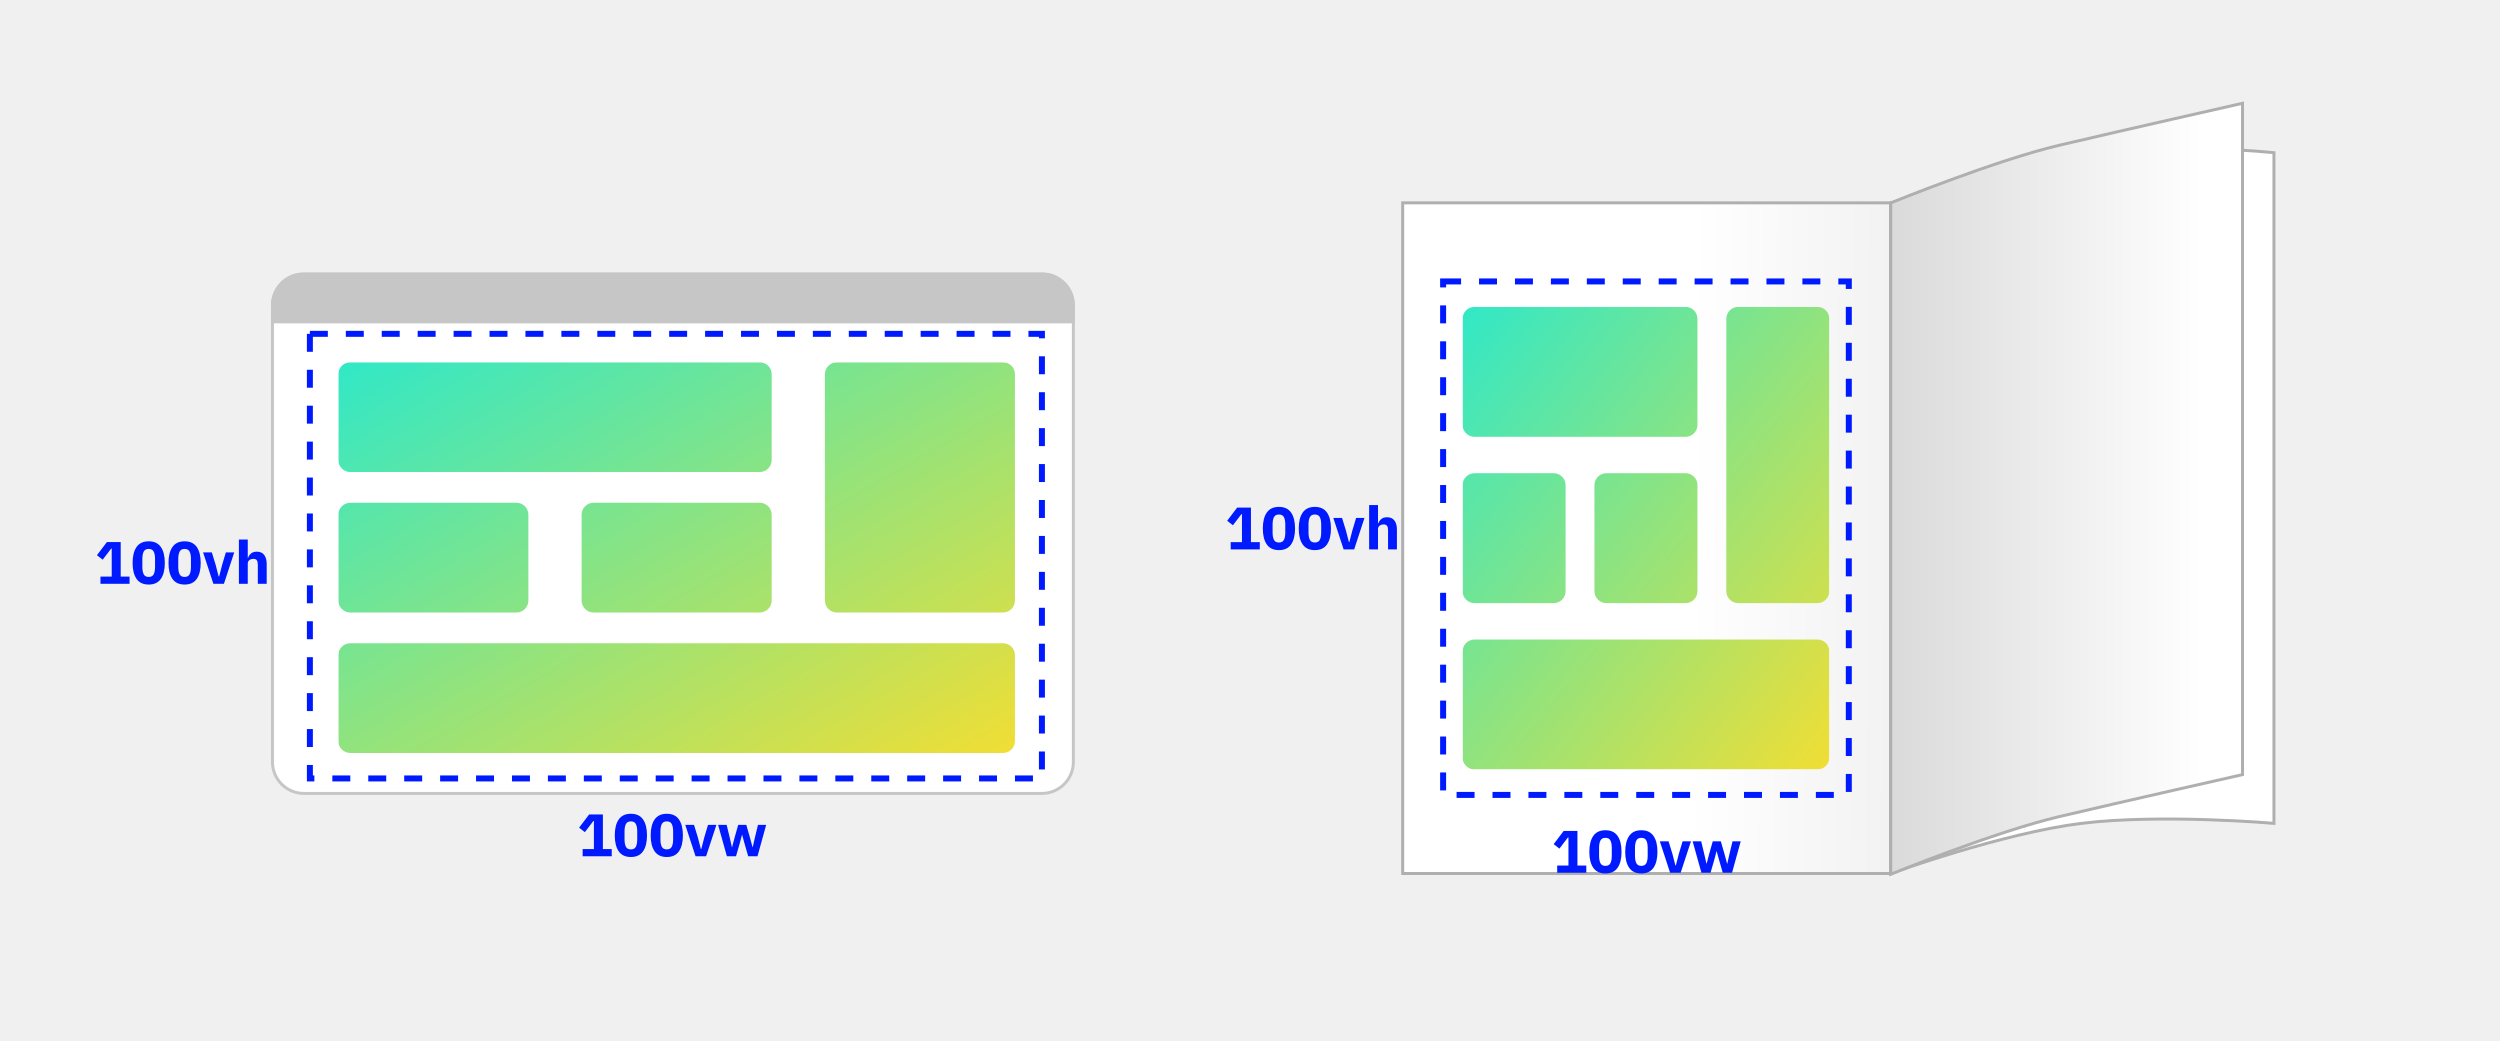
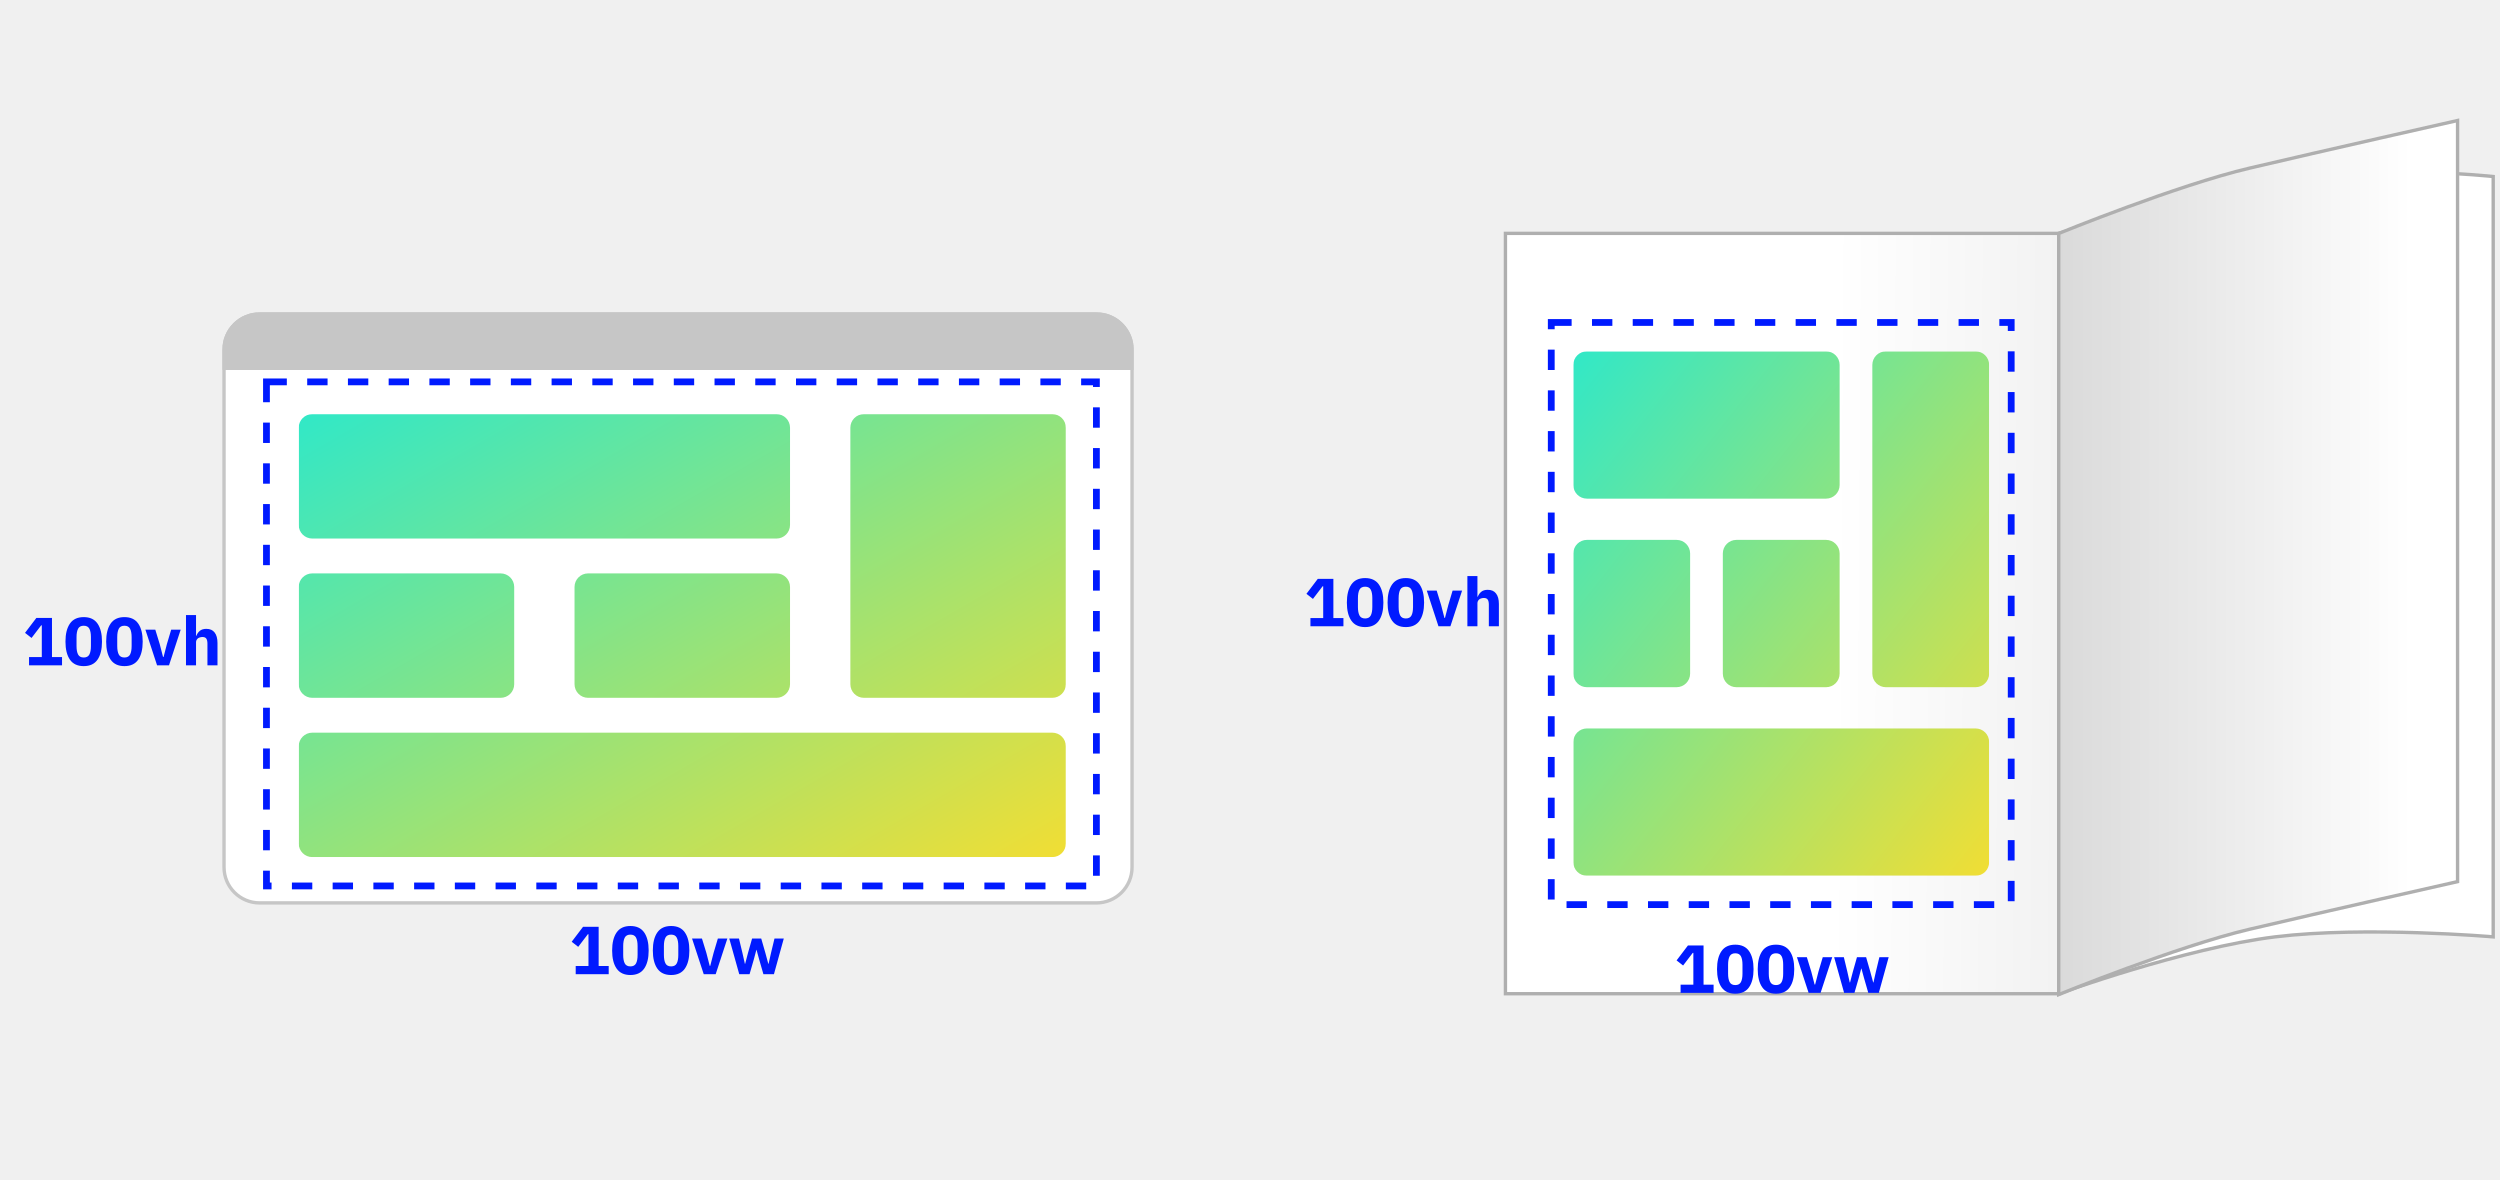
- <svg xmlns="http://www.w3.org/2000/svg" width="1670" height="695" viewBox="0 0 1670 695" fill="none">
-   <path d="M937 135.5H1263V583.5H937V135.5Z" fill="url(#paint0_linear_43_6495)" stroke="#AFAFAF" stroke-width="2" />
-   <path d="M1263 135.5C1263 135.5 1336.5 112.773 1390.5 103.5C1444.5 94.227 1519 102 1519 102V550C1519 550 1443.5 543.5 1390.5 550C1337.5 556.5 1263 583.5 1263 583.5V135.5Z" fill="white" stroke="#AFAFAF" stroke-width="2" />
-   <path d="M1263 135.551C1263 135.551 1332.74 107.117 1375.5 97.051C1418.26 86.985 1498 69 1498 69V517.448C1498 517.448 1418.26 535.434 1375.5 545.5C1332.74 555.566 1263 584 1263 584V135.551Z" fill="url(#paint1_linear_43_6495)" stroke="#AFAFAF" stroke-width="2" />
-   <rect x="182" y="183" width="535" height="347" rx="21" fill="white" stroke="#C6C6C6" stroke-width="2" />
-   <mask id="mask0_43_6495" style="mask-type:alpha" maskUnits="userSpaceOnUse" x="181" y="182" width="537" height="349">
-     <rect x="181" y="182" width="537" height="349" rx="22" fill="#D9D9D9" />
+ <svg xmlns="http://www.w3.org/2000/svg" width="1473" height="695" viewBox="0 0 1473 695" fill="none">
+   <path d="M887 137.5H1213V585.5H887V137.5Z" fill="url(#paint0_linear_43_6495)" stroke="#AFAFAF" stroke-width="2" />
+   <path d="M1213 137.5C1213 137.5 1286.5 114.773 1340.5 105.5C1394.5 96.227 1469 104 1469 104V552C1469 552 1393.5 545.5 1340.5 552C1287.5 558.5 1213 585.5 1213 585.5V137.5Z" fill="white" stroke="#AFAFAF" stroke-width="2" />
+   <path d="M1213 137.551C1213 137.551 1282.74 109.117 1325.5 99.051C1368.26 88.985 1448 71 1448 71V519.448C1448 519.448 1368.26 537.434 1325.5 547.5C1282.74 557.566 1213 586 1213 586V137.551Z" fill="url(#paint1_linear_43_6495)" stroke="#AFAFAF" stroke-width="2" />
+   <rect x="132" y="185" width="535" height="347" rx="21" fill="white" stroke="#C6C6C6" stroke-width="2" />
+   <mask id="mask0_43_6495" style="mask-type:alpha" maskUnits="userSpaceOnUse" x="131" y="184" width="537" height="349">
+     <rect x="131" y="184" width="537" height="349" rx="22" fill="#D9D9D9" />
  </mask>
  <g mask="url(#mask0_43_6495)">
-     <rect x="181" y="182" width="537" height="34" fill="#C6C6C6" />
+     <rect x="131" y="184" width="537" height="34" fill="#C6C6C6" />
  </g>
-   <rect x="207" y="223" width="489" height="297" stroke="#001AFF" stroke-width="4" stroke-dasharray="12 12" />
-   <rect x="964" y="188" width="271" height="343" stroke="#001AFF" stroke-width="4" stroke-dasharray="12 12" />
-   <mask id="mask1_43_6495" style="mask-type:alpha" maskUnits="userSpaceOnUse" x="226" y="242" width="452" height="261">
-     <rect x="226" y="242" width="289.483" height="73.315" rx="8" fill="#2BB2FF" />
-     <rect x="226" y="335.843" width="126.966" height="73.315" rx="8" fill="#2BB2FF" />
-     <rect x="226" y="429.685" width="452" height="73.315" rx="8" fill="#2BB2FF" />
-     <rect x="388.517" y="335.843" width="126.966" height="73.315" rx="8" fill="#2BB2FF" />
-     <rect x="551.034" y="242" width="126.966" height="167.157" rx="8" fill="#2BB2FF" />
+   <rect x="157" y="225" width="489" height="297" stroke="#001AFF" stroke-width="4" stroke-dasharray="12 12" />
+   <rect x="914" y="190" width="271" height="343" stroke="#001AFF" stroke-width="4" stroke-dasharray="12 12" />
+   <mask id="mask1_43_6495" style="mask-type:alpha" maskUnits="userSpaceOnUse" x="176" y="244" width="452" height="261">
+     <rect x="176" y="244" width="289.483" height="73.315" rx="8" fill="#2BB2FF" />
+     <rect x="176" y="337.843" width="126.966" height="73.315" rx="8" fill="#2BB2FF" />
+     <rect x="176" y="431.685" width="452" height="73.315" rx="8" fill="#2BB2FF" />
+     <rect x="338.517" y="337.843" width="126.966" height="73.315" rx="8" fill="#2BB2FF" />
+     <rect x="501.034" y="244" width="126.966" height="167.157" rx="8" fill="#2BB2FF" />
  </mask>
  <g mask="url(#mask1_43_6495)">
-     <rect x="226" y="242" width="452" height="261" fill="url(#paint2_linear_43_6495)" />
+     <rect x="176" y="244" width="452" height="261" fill="url(#paint2_linear_43_6495)" />
  </g>
-   <mask id="mask2_43_6495" style="mask-type:alpha" maskUnits="userSpaceOnUse" x="977" y="205" width="245" height="309">
-     <rect x="977" y="205" width="156.91" height="86.798" rx="8" fill="#2BB2FF" />
-     <rect x="977" y="316.101" width="68.82" height="86.798" rx="8" fill="#2BB2FF" />
-     <rect x="977" y="427.202" width="245" height="86.798" rx="8" fill="#2BB2FF" />
-     <rect x="1065.09" y="316.101" width="68.82" height="86.798" rx="8" fill="#2BB2FF" />
-     <rect x="1153.18" y="205" width="68.82" height="197.899" rx="8" fill="#2BB2FF" />
+   <mask id="mask2_43_6495" style="mask-type:alpha" maskUnits="userSpaceOnUse" x="927" y="207" width="245" height="309">
+     <rect x="927" y="207" width="156.91" height="86.798" rx="8" fill="#2BB2FF" />
+     <rect x="927" y="318.101" width="68.82" height="86.798" rx="8" fill="#2BB2FF" />
+     <rect x="927" y="429.202" width="245" height="86.798" rx="8" fill="#2BB2FF" />
+     <rect x="1015.09" y="318.101" width="68.82" height="86.798" rx="8" fill="#2BB2FF" />
+     <rect x="1103.18" y="207" width="68.82" height="197.899" rx="8" fill="#2BB2FF" />
  </mask>
  <g mask="url(#mask2_43_6495)">
-     <rect x="977" y="205" width="245" height="309" fill="url(#paint3_linear_43_6495)" />
+     <rect x="927" y="207" width="245" height="309" fill="url(#paint3_linear_43_6495)" />
  </g>
-   <path d="M67.108 390V385.16H74.628V366.44H74.268L68.588 373.88L64.748 370.88L71.428 362.08H80.628V385.16H86.548V390H67.108ZM99.332 390.48C95.679 390.48 92.972 389.213 91.212 386.68C89.452 384.147 88.572 380.6 88.572 376.04C88.572 371.48 89.452 367.933 91.212 365.4C92.972 362.867 95.679 361.6 99.332 361.6C102.985 361.6 105.692 362.867 107.452 365.4C109.212 367.933 110.092 371.48 110.092 376.04C110.092 380.6 109.212 384.147 107.452 386.68C105.692 389.213 102.985 390.48 99.332 390.48ZM99.332 385.4C100.932 385.4 102.039 384.813 102.652 383.64C103.265 382.467 103.572 380.813 103.572 378.68V373.4C103.572 371.267 103.265 369.613 102.652 368.44C102.039 367.267 100.932 366.68 99.332 366.68C97.732 366.68 96.625 367.267 96.012 368.44C95.399 369.613 95.092 371.267 95.092 373.4V378.68C95.092 380.813 95.399 382.467 96.012 383.64C96.625 384.813 97.732 385.4 99.332 385.4ZM123.316 390.48C119.663 390.48 116.956 389.213 115.196 386.68C113.436 384.147 112.556 380.6 112.556 376.04C112.556 371.48 113.436 367.933 115.196 365.4C116.956 362.867 119.663 361.6 123.316 361.6C126.97 361.6 129.676 362.867 131.436 365.4C133.196 367.933 134.076 371.48 134.076 376.04C134.076 380.6 133.196 384.147 131.436 386.68C129.676 389.213 126.97 390.48 123.316 390.48ZM123.316 385.4C124.916 385.4 126.023 384.813 126.636 383.64C127.25 382.467 127.556 380.813 127.556 378.68V373.4C127.556 371.267 127.25 369.613 126.636 368.44C126.023 367.267 124.916 366.68 123.316 366.68C121.716 366.68 120.61 367.267 119.996 368.44C119.383 369.613 119.076 371.267 119.076 373.4V378.68C119.076 380.813 119.383 382.467 119.996 383.64C120.61 384.813 121.716 385.4 123.316 385.4ZM142.541 390L135.661 369H141.501L144.101 377.48L146.061 385.08H146.381L148.341 377.48L150.861 369H156.461L149.581 390H142.541ZM159.584 360.4H165.504V372.56H165.744C166.118 371.467 166.771 370.52 167.704 369.72C168.638 368.92 169.931 368.52 171.584 368.52C173.744 368.52 175.371 369.24 176.464 370.68C177.584 372.12 178.144 374.173 178.144 376.84V390H172.224V377.32C172.224 375.96 172.011 374.96 171.584 374.32C171.158 373.653 170.398 373.32 169.304 373.32C168.824 373.32 168.358 373.387 167.904 373.52C167.451 373.627 167.038 373.813 166.664 374.08C166.318 374.347 166.038 374.68 165.824 375.08C165.611 375.453 165.504 375.893 165.504 376.4V390H159.584V360.4Z" fill="#001AFF" />
-   <path d="M822.108 367V362.16H829.628V343.44H829.268L823.588 350.88L819.748 347.88L826.428 339.08H835.628V362.16H841.548V367H822.108ZM854.332 367.48C850.679 367.48 847.972 366.213 846.212 363.68C844.452 361.147 843.572 357.6 843.572 353.04C843.572 348.48 844.452 344.933 846.212 342.4C847.972 339.867 850.679 338.6 854.332 338.6C857.985 338.6 860.692 339.867 862.452 342.4C864.212 344.933 865.092 348.48 865.092 353.04C865.092 357.6 864.212 361.147 862.452 363.68C860.692 366.213 857.985 367.48 854.332 367.48ZM854.332 362.4C855.932 362.4 857.039 361.813 857.652 360.64C858.265 359.467 858.572 357.813 858.572 355.68V350.4C858.572 348.267 858.265 346.613 857.652 345.44C857.039 344.267 855.932 343.68 854.332 343.68C852.732 343.68 851.625 344.267 851.012 345.44C850.399 346.613 850.092 348.267 850.092 350.4V355.68C850.092 357.813 850.399 359.467 851.012 360.64C851.625 361.813 852.732 362.4 854.332 362.4ZM878.316 367.48C874.663 367.48 871.956 366.213 870.196 363.68C868.436 361.147 867.556 357.6 867.556 353.04C867.556 348.48 868.436 344.933 870.196 342.4C871.956 339.867 874.663 338.6 878.316 338.6C881.97 338.6 884.676 339.867 886.436 342.4C888.196 344.933 889.076 348.48 889.076 353.04C889.076 357.6 888.196 361.147 886.436 363.68C884.676 366.213 881.97 367.48 878.316 367.48ZM878.316 362.4C879.916 362.4 881.023 361.813 881.636 360.64C882.25 359.467 882.556 357.813 882.556 355.68V350.4C882.556 348.267 882.25 346.613 881.636 345.44C881.023 344.267 879.916 343.68 878.316 343.68C876.716 343.68 875.61 344.267 874.996 345.44C874.383 346.613 874.076 348.267 874.076 350.4V355.68C874.076 357.813 874.383 359.467 874.996 360.64C875.61 361.813 876.716 362.4 878.316 362.4ZM897.541 367L890.661 346H896.501L899.101 354.48L901.061 362.08H901.381L903.341 354.48L905.861 346H911.461L904.581 367H897.541ZM914.584 337.4H920.504V349.56H920.744C921.118 348.467 921.771 347.52 922.704 346.72C923.638 345.92 924.931 345.52 926.584 345.52C928.744 345.52 930.371 346.24 931.464 347.68C932.584 349.12 933.144 351.173 933.144 353.84V367H927.224V354.32C927.224 352.96 927.011 351.96 926.584 351.32C926.158 350.653 925.398 350.32 924.304 350.32C923.824 350.32 923.358 350.387 922.904 350.52C922.451 350.627 922.038 350.813 921.664 351.08C921.318 351.347 921.038 351.68 920.824 352.08C920.611 352.453 920.504 352.893 920.504 353.4V367H914.584V337.4Z" fill="#001AFF" />
-   <path d="M389.205 572V567.16H396.725V548.44H396.365L390.685 555.88L386.845 552.88L393.525 544.08H402.725V567.16H408.645V572H389.205ZM421.43 572.48C417.776 572.48 415.07 571.213 413.31 568.68C411.55 566.147 410.67 562.6 410.67 558.04C410.67 553.48 411.55 549.933 413.31 547.4C415.07 544.867 417.776 543.6 421.43 543.6C425.083 543.6 427.79 544.867 429.55 547.4C431.31 549.933 432.19 553.48 432.19 558.04C432.19 562.6 431.31 566.147 429.55 568.68C427.79 571.213 425.083 572.48 421.43 572.48ZM421.43 567.4C423.03 567.4 424.136 566.813 424.75 565.64C425.363 564.467 425.67 562.813 425.67 560.68V555.4C425.67 553.267 425.363 551.613 424.75 550.44C424.136 549.267 423.03 548.68 421.43 548.68C419.83 548.68 418.723 549.267 418.11 550.44C417.496 551.613 417.19 553.267 417.19 555.4V560.68C417.19 562.813 417.496 564.467 418.11 565.64C418.723 566.813 419.83 567.4 421.43 567.4ZM445.414 572.48C441.761 572.48 439.054 571.213 437.294 568.68C435.534 566.147 434.654 562.6 434.654 558.04C434.654 553.48 435.534 549.933 437.294 547.4C439.054 544.867 441.761 543.6 445.414 543.6C449.067 543.6 451.774 544.867 453.534 547.4C455.294 549.933 456.174 553.48 456.174 558.04C456.174 562.6 455.294 566.147 453.534 568.68C451.774 571.213 449.067 572.48 445.414 572.48ZM445.414 567.4C447.014 567.4 448.121 566.813 448.734 565.64C449.347 564.467 449.654 562.813 449.654 560.68V555.4C449.654 553.267 449.347 551.613 448.734 550.44C448.121 549.267 447.014 548.68 445.414 548.68C443.814 548.68 442.707 549.267 442.094 550.44C441.481 551.613 441.174 553.267 441.174 555.4V560.68C441.174 562.813 441.481 564.467 442.094 565.64C442.707 566.813 443.814 567.4 445.414 567.4ZM464.638 572L457.758 551H463.598L466.198 559.48L468.158 567.08H468.478L470.438 559.48L472.958 551H478.558L471.678 572H464.638ZM479.682 551H485.402L487.442 559.48L488.882 565.88H489.042L490.722 559.48L493.122 551H498.522L500.962 559.48L502.682 565.88H502.842L504.282 559.48L506.322 551H511.802L506.002 572H499.802L497.242 563.12L495.762 557.68H495.642L494.202 563.12L491.642 572H485.562L479.682 551Z" fill="#001AFF" />
-   <path d="M1040.21 583V578.16H1047.73V559.44H1047.37L1041.69 566.88L1037.85 563.88L1044.53 555.08H1053.73V578.16H1059.65V583H1040.21ZM1072.43 583.48C1068.78 583.48 1066.07 582.213 1064.31 579.68C1062.55 577.147 1061.67 573.6 1061.67 569.04C1061.67 564.48 1062.55 560.933 1064.31 558.4C1066.07 555.867 1068.78 554.6 1072.43 554.6C1076.08 554.6 1078.79 555.867 1080.55 558.4C1082.31 560.933 1083.19 564.48 1083.19 569.04C1083.19 573.6 1082.31 577.147 1080.55 579.68C1078.79 582.213 1076.08 583.48 1072.43 583.48ZM1072.43 578.4C1074.03 578.4 1075.14 577.813 1075.75 576.64C1076.36 575.467 1076.67 573.813 1076.67 571.68V566.4C1076.67 564.267 1076.36 562.613 1075.75 561.44C1075.14 560.267 1074.03 559.68 1072.43 559.68C1070.83 559.68 1069.72 560.267 1069.11 561.44C1068.5 562.613 1068.19 564.267 1068.19 566.4V571.68C1068.19 573.813 1068.5 575.467 1069.11 576.64C1069.72 577.813 1070.83 578.4 1072.43 578.4ZM1096.41 583.48C1092.76 583.48 1090.05 582.213 1088.29 579.68C1086.53 577.147 1085.65 573.6 1085.65 569.04C1085.65 564.48 1086.53 560.933 1088.29 558.4C1090.05 555.867 1092.76 554.6 1096.41 554.6C1100.07 554.6 1102.77 555.867 1104.53 558.4C1106.29 560.933 1107.17 564.48 1107.17 569.04C1107.17 573.6 1106.29 577.147 1104.53 579.68C1102.77 582.213 1100.07 583.48 1096.41 583.48ZM1096.41 578.4C1098.01 578.4 1099.12 577.813 1099.73 576.64C1100.35 575.467 1100.65 573.813 1100.65 571.68V566.4C1100.65 564.267 1100.35 562.613 1099.73 561.44C1099.12 560.267 1098.01 559.68 1096.41 559.68C1094.81 559.68 1093.71 560.267 1093.09 561.44C1092.48 562.613 1092.17 564.267 1092.17 566.4V571.68C1092.17 573.813 1092.48 575.467 1093.09 576.64C1093.71 577.813 1094.81 578.4 1096.41 578.4ZM1115.64 583L1108.76 562H1114.6L1117.2 570.48L1119.16 578.08H1119.48L1121.44 570.48L1123.96 562H1129.56L1122.68 583H1115.64ZM1130.68 562H1136.4L1138.44 570.48L1139.88 576.88H1140.04L1141.72 570.48L1144.12 562H1149.52L1151.96 570.48L1153.68 576.88H1153.84L1155.28 570.48L1157.32 562H1162.8L1157 583H1150.8L1148.24 574.12L1146.76 568.68H1146.64L1145.2 574.12L1142.64 583H1136.56L1130.68 562Z" fill="#001AFF" />
+   <path d="M17.108 392V387.16H24.628V368.44H24.268L18.588 375.88L14.748 372.88L21.428 364.08H30.628V387.16H36.548V392H17.108ZM49.332 392.48C45.679 392.48 42.972 391.213 41.212 388.68C39.452 386.147 38.572 382.6 38.572 378.04C38.572 373.48 39.452 369.933 41.212 367.4C42.972 364.867 45.679 363.6 49.332 363.6C52.985 363.6 55.692 364.867 57.452 367.4C59.212 369.933 60.092 373.48 60.092 378.04C60.092 382.6 59.212 386.147 57.452 388.68C55.692 391.213 52.985 392.48 49.332 392.48ZM49.332 387.4C50.932 387.4 52.039 386.813 52.652 385.64C53.265 384.467 53.572 382.813 53.572 380.68V375.4C53.572 373.267 53.265 371.613 52.652 370.44C52.039 369.267 50.932 368.68 49.332 368.68C47.732 368.68 46.625 369.267 46.012 370.44C45.399 371.613 45.092 373.267 45.092 375.4V380.68C45.092 382.813 45.399 384.467 46.012 385.64C46.625 386.813 47.732 387.4 49.332 387.4ZM73.316 392.48C69.663 392.48 66.956 391.213 65.196 388.68C63.436 386.147 62.556 382.6 62.556 378.04C62.556 373.48 63.436 369.933 65.196 367.4C66.956 364.867 69.663 363.6 73.316 363.6C76.97 363.6 79.676 364.867 81.436 367.4C83.196 369.933 84.076 373.48 84.076 378.04C84.076 382.6 83.196 386.147 81.436 388.68C79.676 391.213 76.97 392.48 73.316 392.48ZM73.316 387.4C74.916 387.4 76.023 386.813 76.636 385.64C77.25 384.467 77.556 382.813 77.556 380.68V375.4C77.556 373.267 77.25 371.613 76.636 370.44C76.023 369.267 74.916 368.68 73.316 368.68C71.716 368.68 70.61 369.267 69.996 370.44C69.383 371.613 69.076 373.267 69.076 375.4V380.68C69.076 382.813 69.383 384.467 69.996 385.64C70.61 386.813 71.716 387.4 73.316 387.4ZM92.541 392L85.661 371H91.501L94.101 379.48L96.061 387.08H96.381L98.341 379.48L100.861 371H106.461L99.581 392H92.541ZM109.584 362.4H115.504V374.56H115.744C116.118 373.467 116.771 372.52 117.704 371.72C118.638 370.92 119.931 370.52 121.584 370.52C123.744 370.52 125.371 371.24 126.464 372.68C127.584 374.12 128.144 376.173 128.144 378.84V392H122.224V379.32C122.224 377.96 122.011 376.96 121.584 376.32C121.158 375.653 120.398 375.32 119.304 375.32C118.824 375.32 118.358 375.387 117.904 375.52C117.451 375.627 117.038 375.813 116.664 376.08C116.318 376.347 116.038 376.68 115.824 377.08C115.611 377.453 115.504 377.893 115.504 378.4V392H109.584V362.4Z" fill="#001AFF" />
+   <path d="M772.108 369V364.16H779.628V345.44H779.268L773.588 352.88L769.748 349.88L776.428 341.08H785.628V364.16H791.548V369H772.108ZM804.332 369.48C800.679 369.48 797.972 368.213 796.212 365.68C794.452 363.147 793.572 359.6 793.572 355.04C793.572 350.48 794.452 346.933 796.212 344.4C797.972 341.867 800.679 340.6 804.332 340.6C807.985 340.6 810.692 341.867 812.452 344.4C814.212 346.933 815.092 350.48 815.092 355.04C815.092 359.6 814.212 363.147 812.452 365.68C810.692 368.213 807.985 369.48 804.332 369.48ZM804.332 364.4C805.932 364.4 807.039 363.813 807.652 362.64C808.265 361.467 808.572 359.813 808.572 357.68V352.4C808.572 350.267 808.265 348.613 807.652 347.44C807.039 346.267 805.932 345.68 804.332 345.68C802.732 345.68 801.625 346.267 801.012 347.44C800.399 348.613 800.092 350.267 800.092 352.4V357.68C800.092 359.813 800.399 361.467 801.012 362.64C801.625 363.813 802.732 364.4 804.332 364.4ZM828.316 369.48C824.663 369.48 821.956 368.213 820.196 365.68C818.436 363.147 817.556 359.6 817.556 355.04C817.556 350.48 818.436 346.933 820.196 344.4C821.956 341.867 824.663 340.6 828.316 340.6C831.97 340.6 834.676 341.867 836.436 344.4C838.196 346.933 839.076 350.48 839.076 355.04C839.076 359.6 838.196 363.147 836.436 365.68C834.676 368.213 831.97 369.48 828.316 369.48ZM828.316 364.4C829.916 364.4 831.023 363.813 831.636 362.64C832.25 361.467 832.556 359.813 832.556 357.68V352.4C832.556 350.267 832.25 348.613 831.636 347.44C831.023 346.267 829.916 345.68 828.316 345.68C826.716 345.68 825.61 346.267 824.996 347.44C824.383 348.613 824.076 350.267 824.076 352.4V357.68C824.076 359.813 824.383 361.467 824.996 362.64C825.61 363.813 826.716 364.4 828.316 364.4ZM847.541 369L840.661 348H846.501L849.101 356.48L851.061 364.08H851.381L853.341 356.48L855.861 348H861.461L854.581 369H847.541ZM864.584 339.4H870.504V351.56H870.744C871.118 350.467 871.771 349.52 872.704 348.72C873.638 347.92 874.931 347.52 876.584 347.52C878.744 347.52 880.371 348.24 881.464 349.68C882.584 351.12 883.144 353.173 883.144 355.84V369H877.224V356.32C877.224 354.96 877.011 353.96 876.584 353.32C876.158 352.653 875.398 352.32 874.304 352.32C873.824 352.32 873.358 352.387 872.904 352.52C872.451 352.627 872.038 352.813 871.664 353.08C871.318 353.347 871.038 353.68 870.824 354.08C870.611 354.453 870.504 354.893 870.504 355.4V369H864.584V339.4Z" fill="#001AFF" />
+   <path d="M339.205 574V569.16H346.725V550.44H346.365L340.685 557.88L336.845 554.88L343.525 546.08H352.725V569.16H358.645V574H339.205ZM371.43 574.48C367.776 574.48 365.07 573.213 363.31 570.68C361.55 568.147 360.67 564.6 360.67 560.04C360.67 555.48 361.55 551.933 363.31 549.4C365.07 546.867 367.776 545.6 371.43 545.6C375.083 545.6 377.79 546.867 379.55 549.4C381.31 551.933 382.19 555.48 382.19 560.04C382.19 564.6 381.31 568.147 379.55 570.68C377.79 573.213 375.083 574.48 371.43 574.48ZM371.43 569.4C373.03 569.4 374.136 568.813 374.75 567.64C375.363 566.467 375.67 564.813 375.67 562.68V557.4C375.67 555.267 375.363 553.613 374.75 552.44C374.136 551.267 373.03 550.68 371.43 550.68C369.83 550.68 368.723 551.267 368.11 552.44C367.496 553.613 367.19 555.267 367.19 557.4V562.68C367.19 564.813 367.496 566.467 368.11 567.64C368.723 568.813 369.83 569.4 371.43 569.4ZM395.414 574.48C391.761 574.48 389.054 573.213 387.294 570.68C385.534 568.147 384.654 564.6 384.654 560.04C384.654 555.48 385.534 551.933 387.294 549.4C389.054 546.867 391.761 545.6 395.414 545.6C399.067 545.6 401.774 546.867 403.534 549.4C405.294 551.933 406.174 555.48 406.174 560.04C406.174 564.6 405.294 568.147 403.534 570.68C401.774 573.213 399.067 574.48 395.414 574.48ZM395.414 569.4C397.014 569.4 398.121 568.813 398.734 567.64C399.347 566.467 399.654 564.813 399.654 562.68V557.4C399.654 555.267 399.347 553.613 398.734 552.44C398.121 551.267 397.014 550.68 395.414 550.68C393.814 550.68 392.707 551.267 392.094 552.44C391.481 553.613 391.174 555.267 391.174 557.4V562.68C391.174 564.813 391.481 566.467 392.094 567.64C392.707 568.813 393.814 569.4 395.414 569.4ZM414.638 574L407.758 553H413.598L416.198 561.48L418.158 569.08H418.478L420.438 561.48L422.958 553H428.558L421.678 574H414.638ZM429.682 553H435.402L437.442 561.48L438.882 567.88H439.042L440.722 561.48L443.122 553H448.522L450.962 561.48L452.682 567.88H452.842L454.282 561.48L456.322 553H461.802L456.002 574H449.802L447.242 565.12L445.762 559.68H445.642L444.202 565.12L441.642 574H435.562L429.682 553Z" fill="#001AFF" />
+   <path d="M990.205 585V580.16H997.725V561.44H997.365L991.685 568.88L987.845 565.88L994.525 557.08H1003.73V580.16H1009.65V585H990.205ZM1022.43 585.48C1018.78 585.48 1016.07 584.213 1014.31 581.68C1012.55 579.147 1011.67 575.6 1011.67 571.04C1011.67 566.48 1012.55 562.933 1014.31 560.4C1016.07 557.867 1018.78 556.6 1022.43 556.6C1026.08 556.6 1028.79 557.867 1030.55 560.4C1032.31 562.933 1033.19 566.48 1033.19 571.04C1033.19 575.6 1032.31 579.147 1030.55 581.68C1028.79 584.213 1026.08 585.48 1022.43 585.48ZM1022.43 580.4C1024.03 580.4 1025.14 579.813 1025.75 578.64C1026.36 577.467 1026.67 575.813 1026.67 573.68V568.4C1026.67 566.267 1026.36 564.613 1025.75 563.44C1025.14 562.267 1024.03 561.68 1022.43 561.68C1020.83 561.68 1019.72 562.267 1019.11 563.44C1018.5 564.613 1018.19 566.267 1018.19 568.4V573.68C1018.19 575.813 1018.5 577.467 1019.11 578.64C1019.72 579.813 1020.83 580.4 1022.43 580.4ZM1046.41 585.48C1042.76 585.48 1040.05 584.213 1038.29 581.68C1036.53 579.147 1035.65 575.6 1035.65 571.04C1035.65 566.48 1036.53 562.933 1038.29 560.4C1040.05 557.867 1042.76 556.6 1046.41 556.6C1050.07 556.6 1052.77 557.867 1054.53 560.4C1056.29 562.933 1057.17 566.48 1057.17 571.04C1057.17 575.6 1056.29 579.147 1054.53 581.68C1052.77 584.213 1050.07 585.48 1046.41 585.48ZM1046.41 580.4C1048.01 580.4 1049.12 579.813 1049.73 578.64C1050.35 577.467 1050.65 575.813 1050.65 573.68V568.4C1050.65 566.267 1050.35 564.613 1049.73 563.44C1049.12 562.267 1048.01 561.68 1046.41 561.68C1044.81 561.68 1043.71 562.267 1043.09 563.44C1042.48 564.613 1042.17 566.267 1042.17 568.4V573.68C1042.17 575.813 1042.48 577.467 1043.09 578.64C1043.71 579.813 1044.81 580.4 1046.41 580.4ZM1065.64 585L1058.76 564H1064.6L1067.2 572.48L1069.16 580.08H1069.48L1071.44 572.48L1073.96 564H1079.56L1072.68 585H1065.64ZM1080.68 564H1086.4L1088.44 572.48L1089.88 578.88H1090.04L1091.72 572.48L1094.12 564H1099.52L1101.96 572.48L1103.68 578.88H1103.84L1105.28 572.48L1107.32 564H1112.8L1107 585H1100.8L1098.24 576.12L1096.76 570.68H1096.64L1095.2 576.12L1092.64 585H1086.56L1080.68 564Z" fill="#001AFF" />
  <defs>
-     <linearGradient id="paint0_linear_43_6495" x1="939.5" y1="358" x2="1263" y2="360" gradientUnits="userSpaceOnUse">
+     <linearGradient id="paint0_linear_43_6495" x1="889.5" y1="360" x2="1213" y2="362" gradientUnits="userSpaceOnUse">
      <stop offset="0.588" stop-color="white" />
      <stop offset="1" stop-color="#F2F2F2" />
    </linearGradient>
-     <linearGradient id="paint1_linear_43_6495" x1="1498" y1="376" x2="1263" y2="376" gradientUnits="userSpaceOnUse">
+     <linearGradient id="paint1_linear_43_6495" x1="1448" y1="378" x2="1213" y2="378" gradientUnits="userSpaceOnUse">
      <stop offset="0.114" stop-color="white" />
      <stop offset="1" stop-color="#DADADA" />
    </linearGradient>
-     <linearGradient id="paint2_linear_43_6495" x1="226" y1="242" x2="452.049" y2="633.472" gradientUnits="userSpaceOnUse">
+     <linearGradient id="paint2_linear_43_6495" x1="176" y1="244" x2="402.049" y2="635.472" gradientUnits="userSpaceOnUse">
      <stop stop-color="#31E8C7" />
      <stop offset="1" stop-color="#F1DE34" />
    </linearGradient>
-     <linearGradient id="paint3_linear_43_6495" x1="977" y1="205" x2="1277.86" y2="443.547" gradientUnits="userSpaceOnUse">
+     <linearGradient id="paint3_linear_43_6495" x1="927" y1="207" x2="1227.86" y2="445.547" gradientUnits="userSpaceOnUse">
      <stop stop-color="#31E8C7" />
      <stop offset="1" stop-color="#F1DE34" />
    </linearGradient>
  </defs>
</svg>
